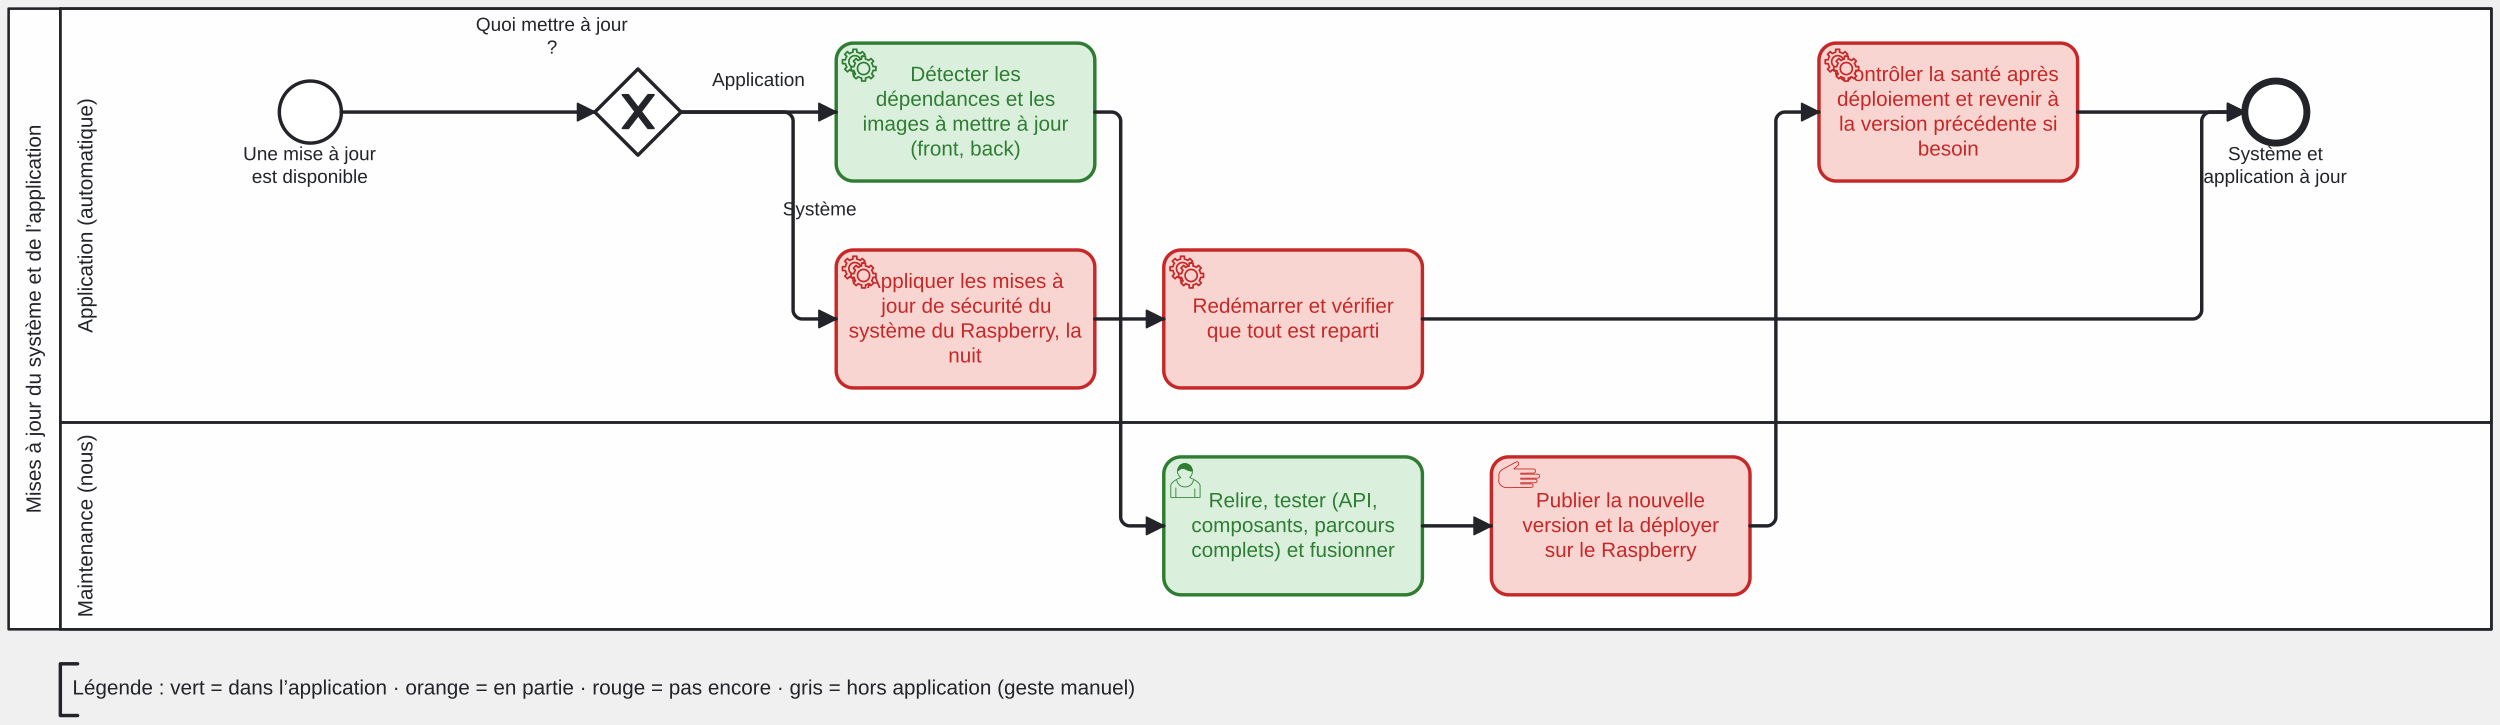
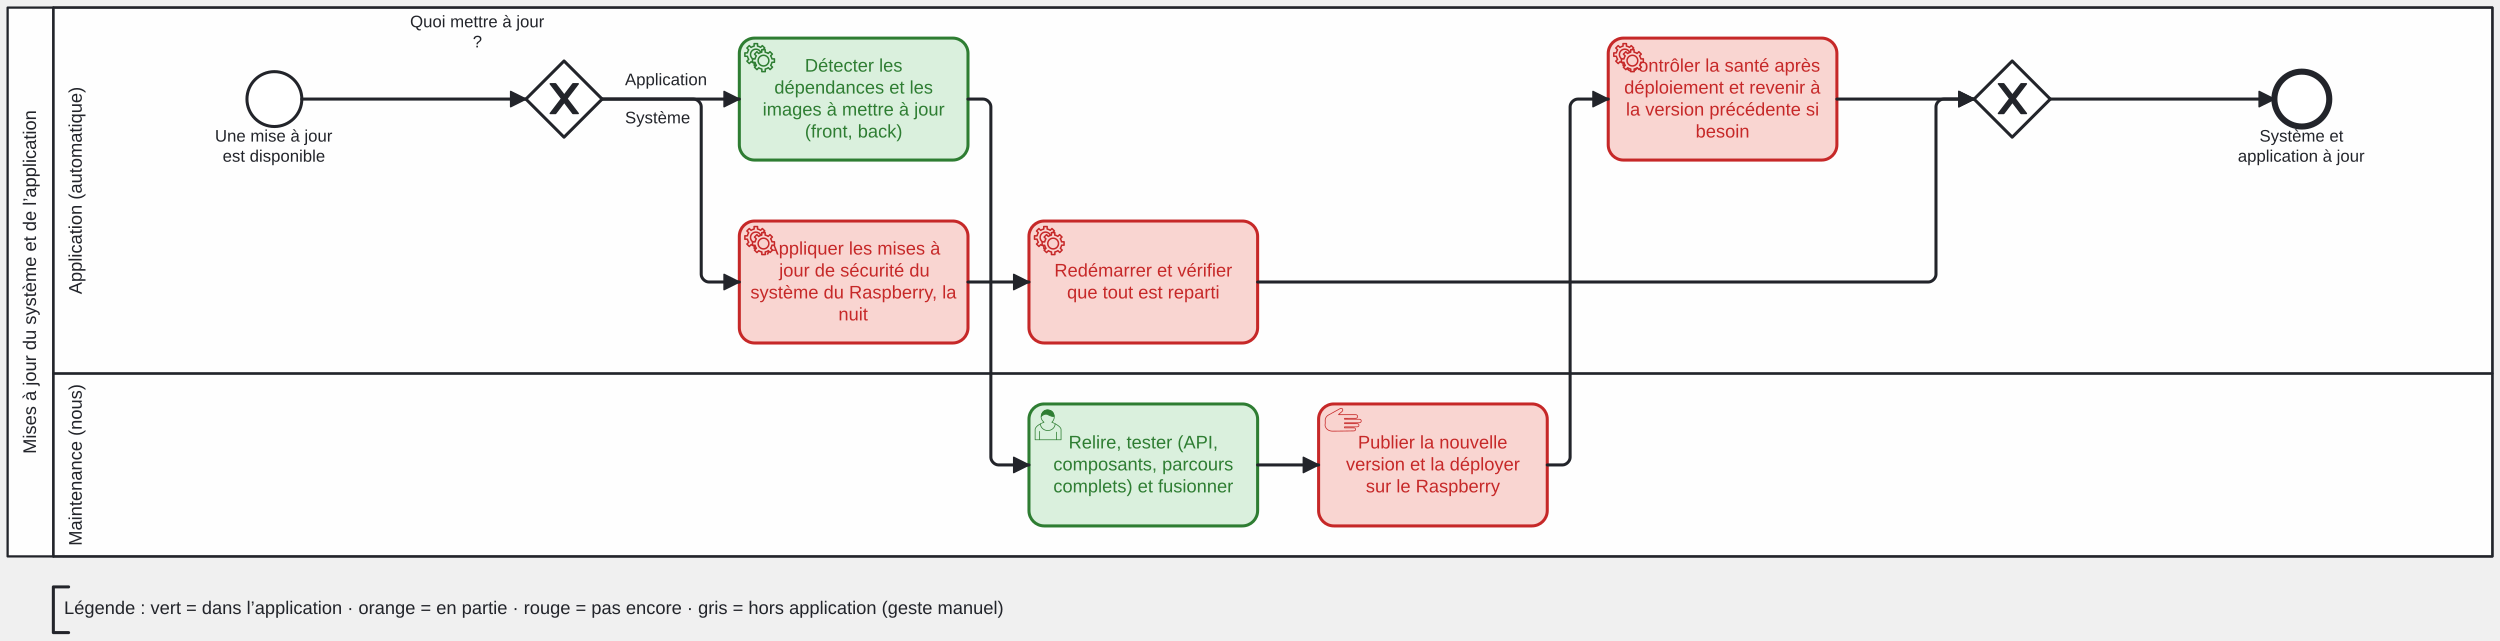
- <svg xmlns="http://www.w3.org/2000/svg" width="1450" height="420" viewBox="35 35 1450 420" version="1.1">
+ <svg xmlns="http://www.w3.org/2000/svg" width="1640" height="420" viewBox="35 35 1640 420" version="1.1">
  <g class="djs-group">
    <g class="djs-element djs-shape" data-element-id="P39_exploitation_mises_a_jour_pool" transform="matrix(1 0 0 1 40 40)" style="display: block;">
      <g class="djs-visual">
-         <rect x="0" y="0" width="1440" height="360" rx="0" ry="0" style="stroke-linecap: round; stroke-linejoin: round; stroke: rgb(34, 36, 42); stroke-width: 1.5px; fill: white; fill-opacity: 0.95;" />
+         <rect x="0" y="0" width="1630" height="360" rx="0" ry="0" style="stroke-linecap: round; stroke-linejoin: round; stroke: rgb(34, 36, 42); stroke-width: 1.5px; fill: white; fill-opacity: 0.95;" />
        <path style="fill: none; stroke-linecap: round; stroke-linejoin: round; stroke: rgb(34, 36, 42); stroke-width: 1.5px;" d="M30,0L30,360" />
        <text lineHeight="1.2" class="djs-label" transform="matrix(-1.83697e-16 -1 1 -1.83697e-16 0 360)" style="font-family: Arial, sans-serif; font-size: 12px; font-weight: normal; fill: rgb(34, 36, 42);">
          <tspan x="67.273" y="18.6">Mises à jour du système et de l’application</tspan>
        </text>
      </g>
-       <rect class="djs-hit djs-hit-all" x="0" y="0" width="1440" height="360" style="fill: none; stroke-opacity: 0; stroke: white; stroke-width: 15px;" />
-       <rect x="-5" y="-5" rx="4" width="1450" height="370" class="djs-outline" style="fill: none;" />
+       <rect class="djs-hit djs-hit-all" x="0" y="0" width="1630" height="360" style="fill: none; stroke-opacity: 0; stroke: white; stroke-width: 15px;" />
+       <rect x="-5" y="-5" rx="4" width="1640" height="370" class="djs-outline" style="fill: none;" />
    </g>
    <g class="djs-children">
      <g class="djs-group">
        <g class="djs-element djs-shape" data-element-id="P39_exploitation_mises_a_jour_voie_maintenance" transform="matrix(1 0 0 1 70 280)" style="display: block;">
          <g class="djs-visual">
-             <rect x="0" y="0" width="1410" height="120" rx="0" ry="0" style="stroke-linecap: round; stroke-linejoin: round; stroke: rgb(34, 36, 42); stroke-width: 1.5px; fill: white; fill-opacity: 0.25;" />
+             <rect x="0" y="0" width="1600" height="120" rx="0" ry="0" style="stroke-linecap: round; stroke-linejoin: round; stroke: rgb(34, 36, 42); stroke-width: 1.5px; fill: white; fill-opacity: 0.25;" />
            <text lineHeight="1.2" class="djs-label" transform="matrix(-1.83697e-16 -1 1 -1.83697e-16 0 120)" style="font-family: Arial, sans-serif; font-size: 12px; font-weight: normal; fill: rgb(34, 36, 42);">
              <tspan x="6.968" y="18.6">Maintenance (nous)</tspan>
            </text>
          </g>
-           <rect class="djs-hit djs-hit-all" x="0" y="0" width="1410" height="120" style="fill: none; stroke-opacity: 0; stroke: white; stroke-width: 15px;" />
-           <rect x="-5" y="-5" rx="4" width="1420" height="130" class="djs-outline" style="fill: none;" />
+           <rect class="djs-hit djs-hit-all" x="0" y="0" width="1600" height="120" style="fill: none; stroke-opacity: 0; stroke: white; stroke-width: 15px;" />
+           <rect x="-5" y="-5" rx="4" width="1610" height="130" class="djs-outline" style="fill: none;" />
        </g>
      </g>
      <g class="djs-group">
        <g class="djs-element djs-shape" data-element-id="P39_exploitation_mises_a_jour_voie_systeme" transform="matrix(1 0 0 1 70 40)" style="display: block;">
          <g class="djs-visual">
-             <rect x="0" y="0" width="1410" height="240" rx="0" ry="0" style="stroke-linecap: round; stroke-linejoin: round; stroke: rgb(34, 36, 42); stroke-width: 1.5px; fill: white; fill-opacity: 0.25;" />
+             <rect x="0" y="0" width="1600" height="240" rx="0" ry="0" style="stroke-linecap: round; stroke-linejoin: round; stroke: rgb(34, 36, 42); stroke-width: 1.5px; fill: white; fill-opacity: 0.25;" />
            <text lineHeight="1.2" class="djs-label" transform="matrix(-1.83697e-16 -1 1 -1.83697e-16 0 240)" style="font-family: Arial, sans-serif; font-size: 12px; font-weight: normal; fill: rgb(34, 36, 42);">
              <tspan x="51.959" y="18.6">Application (automatique)</tspan>
            </text>
          </g>
-           <rect class="djs-hit djs-hit-all" x="0" y="0" width="1410" height="240" style="fill: none; stroke-opacity: 0; stroke: white; stroke-width: 15px;" />
-           <rect x="-5" y="-5" rx="4" width="1420" height="250" class="djs-outline" style="fill: none;" />
+           <rect class="djs-hit djs-hit-all" x="0" y="0" width="1600" height="240" style="fill: none; stroke-opacity: 0; stroke: white; stroke-width: 15px;" />
+           <rect x="-5" y="-5" rx="4" width="1610" height="250" class="djs-outline" style="fill: none;" />
        </g>
      </g>
      <g class="djs-group">
        <g class="djs-element djs-shape" data-element-id="P39_exploitation_mises_a_jour_d" transform="matrix(1 0 0 1 197 82)" style="display: block;">
          <g class="djs-visual">
            <circle cx="18" cy="18" r="18" style="stroke-linecap: round; stroke-linejoin: round; stroke: rgb(34, 36, 42); stroke-width: 2px; fill: white; fill-opacity: 0.95;" />
          </g>
          <rect class="djs-hit djs-hit-all" x="0" y="0" width="36" height="36" style="fill: none; stroke-opacity: 0; stroke: white; stroke-width: 15px;" />
          <circle cx="18" cy="18" r="23" class="djs-outline" style="fill: none;" />
        </g>
      </g>
      <g class="djs-group">
        <g class="djs-element djs-shape" data-element-id="P39_exploitation_mises_a_jour_d_label" transform="matrix(1 0 0 1 176 118)" style="display: block;">
          <g class="djs-visual">
            <text lineHeight="1.2" class="djs-label" style="font-family: Arial, sans-serif; font-size: 11px; font-weight: normal; fill: rgb(34, 36, 42);">
              <tspan x="0" y="9.9">Une mise à jour </tspan>
              <tspan x="5.044" y="23.1">est disponible</tspan>
            </text>
          </g>
          <rect class="djs-hit djs-hit-all" x="0" y="0" width="78" height="27" style="fill: none; stroke-opacity: 0; stroke: white; stroke-width: 15px;" />
          <rect x="-5" y="-5" rx="4" width="88" height="37" class="djs-outline" style="fill: none;" />
        </g>
      </g>
      <g class="djs-group">
        <g class="djs-element djs-shape" data-element-id="P39_exploitation_mises_a_jour_g1" transform="matrix(1 0 0 1 380 75)" style="display: block;">
          <g class="djs-visual">
            <polygon points="25,0 50,25 25,50 0,25" style="stroke-linecap: round; stroke-linejoin: round; stroke: rgb(34, 36, 42); stroke-width: 2px; fill: white; fill-opacity: 0.95;" />
            <path d="m 16,15 7.429,9.714 -7.429,9.714 3.429,0 5.714,-7.464 5.714,7.464 3.429,0 -7.429,-9.714 7.429,-9.714 -3.429,0 -5.714,7.464 -5.714,-7.464 -3.429,0 z" style="fill: rgb(34, 36, 42); stroke-linecap: round; stroke-linejoin: round; stroke: rgb(34, 36, 42); stroke-width: 1px;" />
          </g>
          <rect class="djs-hit djs-hit-all" x="0" y="0" width="50" height="50" style="fill: none; stroke-opacity: 0; stroke: white; stroke-width: 15px;" />
          <rect x="2" y="2" rx="4" width="46" height="46" class="djs-outline" style="transform-box: fill-box; transform: rotate(45deg); transform-origin: center center; fill: none;" />
        </g>
      </g>
      <g class="djs-group">
-         <g class="djs-element djs-shape" data-element-id="P39_exploitation_mises_a_jour_g1_label" transform="matrix(1 0 0 1 311 43)" style="display: block;">
+         <g class="djs-element djs-shape" data-element-id="P39_exploitation_mises_a_jour_g1_label" transform="matrix(1 0 0 1 304 43)" style="display: block;">
          <g class="djs-visual">
            <text lineHeight="1.2" class="djs-label" style="font-family: Arial, sans-serif; font-size: 11px; font-weight: normal; fill: rgb(34, 36, 42);">
              <tspan x="0" y="9.9">Quoi mettre à jour</tspan>
              <tspan x="41.125" y="23.1">?</tspan>
            </text>
          </g>
          <rect class="djs-hit djs-hit-all" x="0" y="0" width="89" height="27" style="fill: none; stroke-opacity: 0; stroke: white; stroke-width: 15px;" />
          <rect x="-5" y="-5" rx="4" width="99" height="37" class="djs-outline" style="fill: none;" />
        </g>
      </g>
      <g class="djs-group">
        <g class="djs-element djs-shape" data-element-id="P39_exploitation_mises_a_jour_t1" transform="matrix(1 0 0 1 520 180)" style="display: block;">
          <g class="djs-visual">
            <rect x="0" y="0" width="150" height="80" rx="10" ry="10" style="stroke-linecap: round; stroke-linejoin: round; stroke: rgb(198, 40, 40); stroke-width: 2px; fill: rgb(249, 211, 207); fill-opacity: 0.95;" />
            <text lineHeight="1.2" class="djs-label" style="font-family: Arial, sans-serif; font-size: 12px; font-weight: normal; fill: rgb(198, 40, 40);">
              <tspan x="17.811" y="22">Appliquer les mises à </tspan>
              <tspan x="26.133" y="36.4">jour de sécurité du </tspan>
              <tspan x="7.255" y="50.8">système du Raspberry, la</tspan>
              <tspan x="64.993" y="65.2">nuit</tspan>
            </text>
            <circle cx="5" cy="5" r="5" transform="translate(6, 6)" style="stroke-linecap: round; stroke-linejoin: round; stroke: none; stroke-width: 2px; fill: rgb(249, 211, 207);" />
            <path d="m 12,18 v -1.713 c 0.352,-0.07 0.704,-0.178 1.048,-0.321 0.344,-0.145 0.666,-0.321 0.966,-0.521 l 1.194,1.18 1.567,-1.577 -1.195,-1.18 c 0.403,-0.614 0.683,-1.299 0.825,-2.018 l 1.622,-0.01 v -2.22 l -1.637,0.01 c -0.073,-0.352 -0.178,-0.7 -0.324,-1.044 -0.145,-0.344 -0.321,-0.664 -0.523,-0.962 l 1.131,-1.136 -1.583,-1.563 -1.13,1.136 c -0.614,-0.401 -1.303,-0.681 -2.023,-0.822 l 0.009,-1.619 h -2.241 l 0.004,1.631 c -0.354,0.074 -0.705,0.18 -1.05,0.324 -0.344,0.144 -0.665,0.321 -0.964,0.52 l -1.17,-1.158 -1.567,1.579 1.168,1.157 c -0.403,0.613 -0.683,1.298 -0.825,2.017 l -1.659,0.003 v 2.222 l 1.672,-0.006 c 0.073,0.351 0.18,0.702 0.324,1.045 0.145,0.344 0.321,0.664 0.523,0.961 l -1.199,1.197 1.584,1.56 1.196,-1.193 c 0.614,0.403 1.303,0.682 2.023,0.823 l 7.19e-4,1.699 h 2.227 z m 0.221,-3.996 c -1.789,0.75 -3.858,-0.093 -4.61,-1.874 -0.752,-1.783 0.091,-3.846 1.88,-4.596 1.788,-0.749 3.857,0.093 4.609,1.874 0.752,1.782 -0.091,3.846 -1.88,4.596 z" style="fill: rgb(249, 211, 207); stroke-linecap: round; stroke-linejoin: round; stroke: rgb(198, 40, 40); stroke-width: 1px;" />
            <circle cx="5" cy="5" r="5" transform="translate(11, 10)" style="stroke-linecap: round; stroke-linejoin: round; stroke: none; stroke-width: 2px; fill: rgb(249, 211, 207);" />
            <path d="m 17,22 v -1.713 c 0.352,-0.07 0.704,-0.178 1.048,-0.321 0.344,-0.145 0.666,-0.321 0.966,-0.521 l 1.194,1.18 1.567,-1.577 -1.195,-1.18 c 0.403,-0.614 0.683,-1.299 0.825,-2.018 l 1.622,-0.01 v -2.22 l -1.637,0.01 c -0.073,-0.352 -0.178,-0.7 -0.324,-1.044 -0.145,-0.344 -0.321,-0.664 -0.523,-0.962 l 1.131,-1.136 -1.583,-1.563 -1.13,1.136 c -0.614,-0.401 -1.303,-0.681 -2.023,-0.822 l 0.009,-1.619 h -2.241 l 0.004,1.631 c -0.354,0.074 -0.705,0.18 -1.05,0.324 -0.344,0.144 -0.665,0.321 -0.964,0.52 l -1.17,-1.158 -1.567,1.579 1.168,1.157 c -0.403,0.613 -0.683,1.298 -0.825,2.017 l -1.659,0.003 v 2.222 l 1.672,-0.006 c 0.073,0.351 0.18,0.702 0.324,1.045 0.145,0.344 0.321,0.664 0.523,0.961 l -1.199,1.197 1.584,1.56 1.196,-1.193 c 0.614,0.403 1.303,0.682 2.023,0.823 l 7.19e-4,1.699 h 2.227 z m 0.221,-3.996 c -1.789,0.75 -3.858,-0.093 -4.61,-1.874 -0.752,-1.783 0.091,-3.846 1.88,-4.596 1.788,-0.749 3.857,0.093 4.609,1.874 0.752,1.782 -0.091,3.846 -1.88,4.596 z" style="fill: rgb(249, 211, 207); stroke-linecap: round; stroke-linejoin: round; stroke: rgb(198, 40, 40); stroke-width: 1px;" />
          </g>
          <rect class="djs-hit djs-hit-all" x="0" y="0" width="150" height="80" style="fill: none; stroke-opacity: 0; stroke: white; stroke-width: 15px;" />
          <rect x="-5" y="-5" rx="14" width="160" height="90" class="djs-outline" style="fill: none;" />
        </g>
      </g>
      <g class="djs-group">
        <g class="djs-element djs-shape" data-element-id="P39_exploitation_mises_a_jour_t2" transform="matrix(1 0 0 1 710 180)" style="display: block;">
          <g class="djs-visual">
            <rect x="0" y="0" width="150" height="80" rx="10" ry="10" style="stroke-linecap: round; stroke-linejoin: round; stroke: rgb(198, 40, 40); stroke-width: 2px; fill: rgb(249, 211, 207); fill-opacity: 0.95;" />
            <text lineHeight="1.2" class="djs-label" style="font-family: Arial, sans-serif; font-size: 12px; font-weight: normal; fill: rgb(198, 40, 40);">
              <tspan x="16.647" y="36.4">Redémarrer et vérifier </tspan>
              <tspan x="24.969" y="50.8">que tout est reparti</tspan>
            </text>
            <circle cx="5" cy="5" r="5" transform="translate(6, 6)" style="stroke-linecap: round; stroke-linejoin: round; stroke: none; stroke-width: 2px; fill: rgb(249, 211, 207);" />
            <path d="m 12,18 v -1.713 c 0.352,-0.07 0.704,-0.178 1.048,-0.321 0.344,-0.145 0.666,-0.321 0.966,-0.521 l 1.194,1.18 1.567,-1.577 -1.195,-1.18 c 0.403,-0.614 0.683,-1.299 0.825,-2.018 l 1.622,-0.01 v -2.22 l -1.637,0.01 c -0.073,-0.352 -0.178,-0.7 -0.324,-1.044 -0.145,-0.344 -0.321,-0.664 -0.523,-0.962 l 1.131,-1.136 -1.583,-1.563 -1.13,1.136 c -0.614,-0.401 -1.303,-0.681 -2.023,-0.822 l 0.009,-1.619 h -2.241 l 0.004,1.631 c -0.354,0.074 -0.705,0.18 -1.05,0.324 -0.344,0.144 -0.665,0.321 -0.964,0.52 l -1.17,-1.158 -1.567,1.579 1.168,1.157 c -0.403,0.613 -0.683,1.298 -0.825,2.017 l -1.659,0.003 v 2.222 l 1.672,-0.006 c 0.073,0.351 0.18,0.702 0.324,1.045 0.145,0.344 0.321,0.664 0.523,0.961 l -1.199,1.197 1.584,1.56 1.196,-1.193 c 0.614,0.403 1.303,0.682 2.023,0.823 l 7.19e-4,1.699 h 2.227 z m 0.221,-3.996 c -1.789,0.75 -3.858,-0.093 -4.61,-1.874 -0.752,-1.783 0.091,-3.846 1.88,-4.596 1.788,-0.749 3.857,0.093 4.609,1.874 0.752,1.782 -0.091,3.846 -1.88,4.596 z" style="fill: rgb(249, 211, 207); stroke-linecap: round; stroke-linejoin: round; stroke: rgb(198, 40, 40); stroke-width: 1px;" />
            <circle cx="5" cy="5" r="5" transform="translate(11, 10)" style="stroke-linecap: round; stroke-linejoin: round; stroke: none; stroke-width: 2px; fill: rgb(249, 211, 207);" />
            <path d="m 17,22 v -1.713 c 0.352,-0.07 0.704,-0.178 1.048,-0.321 0.344,-0.145 0.666,-0.321 0.966,-0.521 l 1.194,1.18 1.567,-1.577 -1.195,-1.18 c 0.403,-0.614 0.683,-1.299 0.825,-2.018 l 1.622,-0.01 v -2.22 l -1.637,0.01 c -0.073,-0.352 -0.178,-0.7 -0.324,-1.044 -0.145,-0.344 -0.321,-0.664 -0.523,-0.962 l 1.131,-1.136 -1.583,-1.563 -1.13,1.136 c -0.614,-0.401 -1.303,-0.681 -2.023,-0.822 l 0.009,-1.619 h -2.241 l 0.004,1.631 c -0.354,0.074 -0.705,0.18 -1.05,0.324 -0.344,0.144 -0.665,0.321 -0.964,0.52 l -1.17,-1.158 -1.567,1.579 1.168,1.157 c -0.403,0.613 -0.683,1.298 -0.825,2.017 l -1.659,0.003 v 2.222 l 1.672,-0.006 c 0.073,0.351 0.18,0.702 0.324,1.045 0.145,0.344 0.321,0.664 0.523,0.961 l -1.199,1.197 1.584,1.56 1.196,-1.193 c 0.614,0.403 1.303,0.682 2.023,0.823 l 7.19e-4,1.699 h 2.227 z m 0.221,-3.996 c -1.789,0.75 -3.858,-0.093 -4.61,-1.874 -0.752,-1.783 0.091,-3.846 1.88,-4.596 1.788,-0.749 3.857,0.093 4.609,1.874 0.752,1.782 -0.091,3.846 -1.88,4.596 z" style="fill: rgb(249, 211, 207); stroke-linecap: round; stroke-linejoin: round; stroke: rgb(198, 40, 40); stroke-width: 1px;" />
          </g>
          <rect class="djs-hit djs-hit-all" x="0" y="0" width="150" height="80" style="fill: none; stroke-opacity: 0; stroke: white; stroke-width: 15px;" />
          <rect x="-5" y="-5" rx="14" width="160" height="90" class="djs-outline" style="fill: none;" />
        </g>
      </g>
      <g class="djs-group">
        <g class="djs-element djs-shape" data-element-id="P39_exploitation_mises_a_jour_t3" transform="matrix(1 0 0 1 520 60)" style="display: block;">
          <g class="djs-visual">
            <rect x="0" y="0" width="150" height="80" rx="10" ry="10" style="stroke-linecap: round; stroke-linejoin: round; stroke: rgb(46, 125, 50); stroke-width: 2px; fill: rgb(216, 240, 220); fill-opacity: 0.95;" />
            <text lineHeight="1.2" class="djs-label" style="font-family: Arial, sans-serif; font-size: 12px; font-weight: normal; fill: rgb(46, 125, 50);">
              <tspan x="42.984" y="22">Détecter les </tspan>
              <tspan x="22.953" y="36.4">dépendances et les </tspan>
              <tspan x="15.305" y="50.8">images à mettre à jour </tspan>
              <tspan x="42.984" y="65.2">(front, back)</tspan>
            </text>
            <circle cx="5" cy="5" r="5" transform="translate(6, 6)" style="stroke-linecap: round; stroke-linejoin: round; stroke: none; stroke-width: 2px; fill: rgb(216, 240, 220);" />
            <path d="m 12,18 v -1.713 c 0.352,-0.07 0.704,-0.178 1.048,-0.321 0.344,-0.145 0.666,-0.321 0.966,-0.521 l 1.194,1.18 1.567,-1.577 -1.195,-1.18 c 0.403,-0.614 0.683,-1.299 0.825,-2.018 l 1.622,-0.01 v -2.22 l -1.637,0.01 c -0.073,-0.352 -0.178,-0.7 -0.324,-1.044 -0.145,-0.344 -0.321,-0.664 -0.523,-0.962 l 1.131,-1.136 -1.583,-1.563 -1.13,1.136 c -0.614,-0.401 -1.303,-0.681 -2.023,-0.822 l 0.009,-1.619 h -2.241 l 0.004,1.631 c -0.354,0.074 -0.705,0.18 -1.05,0.324 -0.344,0.144 -0.665,0.321 -0.964,0.52 l -1.17,-1.158 -1.567,1.579 1.168,1.157 c -0.403,0.613 -0.683,1.298 -0.825,2.017 l -1.659,0.003 v 2.222 l 1.672,-0.006 c 0.073,0.351 0.18,0.702 0.324,1.045 0.145,0.344 0.321,0.664 0.523,0.961 l -1.199,1.197 1.584,1.56 1.196,-1.193 c 0.614,0.403 1.303,0.682 2.023,0.823 l 7.19e-4,1.699 h 2.227 z m 0.221,-3.996 c -1.789,0.75 -3.858,-0.093 -4.61,-1.874 -0.752,-1.783 0.091,-3.846 1.88,-4.596 1.788,-0.749 3.857,0.093 4.609,1.874 0.752,1.782 -0.091,3.846 -1.88,4.596 z" style="fill: rgb(216, 240, 220); stroke-linecap: round; stroke-linejoin: round; stroke: rgb(46, 125, 50); stroke-width: 1px;" />
            <circle cx="5" cy="5" r="5" transform="translate(11, 10)" style="stroke-linecap: round; stroke-linejoin: round; stroke: none; stroke-width: 2px; fill: rgb(216, 240, 220);" />
            <path d="m 17,22 v -1.713 c 0.352,-0.07 0.704,-0.178 1.048,-0.321 0.344,-0.145 0.666,-0.321 0.966,-0.521 l 1.194,1.18 1.567,-1.577 -1.195,-1.18 c 0.403,-0.614 0.683,-1.299 0.825,-2.018 l 1.622,-0.01 v -2.22 l -1.637,0.01 c -0.073,-0.352 -0.178,-0.7 -0.324,-1.044 -0.145,-0.344 -0.321,-0.664 -0.523,-0.962 l 1.131,-1.136 -1.583,-1.563 -1.13,1.136 c -0.614,-0.401 -1.303,-0.681 -2.023,-0.822 l 0.009,-1.619 h -2.241 l 0.004,1.631 c -0.354,0.074 -0.705,0.18 -1.05,0.324 -0.344,0.144 -0.665,0.321 -0.964,0.52 l -1.17,-1.158 -1.567,1.579 1.168,1.157 c -0.403,0.613 -0.683,1.298 -0.825,2.017 l -1.659,0.003 v 2.222 l 1.672,-0.006 c 0.073,0.351 0.18,0.702 0.324,1.045 0.145,0.344 0.321,0.664 0.523,0.961 l -1.199,1.197 1.584,1.56 1.196,-1.193 c 0.614,0.403 1.303,0.682 2.023,0.823 l 7.19e-4,1.699 h 2.227 z m 0.221,-3.996 c -1.789,0.75 -3.858,-0.093 -4.61,-1.874 -0.752,-1.783 0.091,-3.846 1.88,-4.596 1.788,-0.749 3.857,0.093 4.609,1.874 0.752,1.782 -0.091,3.846 -1.88,4.596 z" style="fill: rgb(216, 240, 220); stroke-linecap: round; stroke-linejoin: round; stroke: rgb(46, 125, 50); stroke-width: 1px;" />
          </g>
          <rect class="djs-hit djs-hit-all" x="0" y="0" width="150" height="80" style="fill: none; stroke-opacity: 0; stroke: white; stroke-width: 15px;" />
          <rect x="-5" y="-5" rx="14" width="160" height="90" class="djs-outline" style="fill: none;" />
        </g>
      </g>
      <g class="djs-group">
        <g class="djs-element djs-shape" data-element-id="P39_exploitation_mises_a_jour_t4" transform="matrix(1 0 0 1 710 300)" style="display: block;">
          <g class="djs-visual">
            <rect x="0" y="0" width="150" height="80" rx="10" ry="10" style="stroke-linecap: round; stroke-linejoin: round; stroke: rgb(46, 125, 50); stroke-width: 2px; fill: rgb(216, 240, 220); fill-opacity: 0.95;" />
            <text lineHeight="1.2" class="djs-label" style="font-family: Arial, sans-serif; font-size: 12px; font-weight: normal; fill: rgb(46, 125, 50);">
              <tspan x="25.984" y="29.2">Relire, tester (API, </tspan>
              <tspan x="15.969" y="43.6">composants, parcours </tspan>
              <tspan x="15.969" y="58">complets) et fusionner</tspan>
            </text>
            <path d="m 15,12 c 0.909,-0.845 1.594,-2.049 1.594,-3.385 0,-2.554 -1.805,-4.622 -4.357,-4.622 -2.552,0 -4.288,2.068 -4.288,4.622 0,1.348 0.974,2.562 1.896,3.405 -0.529,0.187 -5.669,2.097 -5.794,4.756 v 6.718 h 17 v -6.718 c 0,-2.298 -5.528,-4.595 -6.051,-4.776 zm -8,6 l 0,5.5 m 11,0 l 0,-5" style="fill: rgb(216, 240, 220); stroke-linecap: round; stroke-linejoin: round; stroke: rgb(46, 125, 50); stroke-width: 0.5px;" />
            <path d="m 15,12 m 2.162,1.009 c 0,2.447 -2.158,4.431 -4.821,4.431 -2.665,0 -4.822,-1.981 -4.822,-4.431 " style="fill: rgb(216, 240, 220); stroke-linecap: round; stroke-linejoin: round; stroke: rgb(46, 125, 50); stroke-width: 0.5px;" />
            <path d="m 15,12 m -6.9,-3.80 c 0,0 2.251,-2.358 4.274,-1.177 2.024,1.181 4.221,1.537 4.124,0.965 -0.098,-0.57 -0.117,-3.791 -4.191,-4.136 -3.575,0.001 -4.208,3.367 -4.207,4.348 z" style="fill: rgb(46, 125, 50); stroke-linecap: round; stroke-linejoin: round; stroke: rgb(46, 125, 50); stroke-width: 0.5px;" />
          </g>
          <rect class="djs-hit djs-hit-all" x="0" y="0" width="150" height="80" style="fill: none; stroke-opacity: 0; stroke: white; stroke-width: 15px;" />
          <rect x="-5" y="-5" rx="14" width="160" height="90" class="djs-outline" style="fill: none;" />
        </g>
      </g>
      <g class="djs-group">
        <g class="djs-element djs-shape" data-element-id="P39_exploitation_mises_a_jour_t5" transform="matrix(1 0 0 1 900 300)" style="display: block;">
          <g class="djs-visual">
            <rect x="0" y="0" width="150" height="80" rx="10" ry="10" style="stroke-linecap: round; stroke-linejoin: round; stroke: rgb(198, 40, 40); stroke-width: 2px; fill: rgb(249, 211, 207); fill-opacity: 0.95;" />
            <text lineHeight="1.2" class="djs-label" style="font-family: Arial, sans-serif; font-size: 12px; font-weight: normal; fill: rgb(198, 40, 40);">
              <tspan x="25.806" y="29.2">Publier la nouvelle </tspan>
              <tspan x="17.961" y="43.6">version et la déployer </tspan>
              <tspan x="30.984" y="58">sur le Raspberry</tspan>
            </text>
            <path d="m 17,15 c 0.234,-0.01 5.604,0.008 8.029,0.004 0.808,0 1.271,-0.172 1.417,-0.752 0.227,-0.898 -0.334,-1.314 -1.338,-1.316 -2.467,-0.01 -7.886,-0.004 -8.108,-0.004 -0.014,-0.079 0.016,-0.533 0,-0.61 0.195,-0.042 8.507,0.006 9.616,0.002 0.877,-0.007 1.35,-0.438 1.353,-1.208 0.003,-0.768 -0.479,-1.09 -1.35,-1.091 -2.968,-0.002 -9.619,-0.013 -9.619,-0.013 v -0.591 c 0,0 5.052,-0.016 7.225,-0.016 0.888,-0.002 1.354,-0.416 1.351,-1.193 -0.006,-0.761 -0.492,-1.196 -1.361,-1.196 -3.473,-0.005 -10.86,-0.003 -11.083,-0.003 -0.022,-0.047 -0.045,-0.094 -0.069,-0.139 0.394,-0.319 2.041,-1.626 2.415,-2.017 0.469,-0.487 0.519,-1.165 0.162,-1.604 -0.414,-0.511 -0.973,-0.5 -1.48,-0.236 -1.461,0.764 -6.6,3.643 -7.733,4.271 -0.9,0.499 -1.516,1.253 -1.882,2.19 -0.37,0.95 -0.17,2.01 -0.166,2.979 0.004,0.718 -0.273,1.345 -0.055,2.063 0.629,2.087 2.425,3.312 4.859,3.318 4.618,0.014 9.238,-0.139 13.857,-0.158 0.755,-0.004 1.171,-0.301 1.182,-1.033 0.012,-0.754 -0.423,-0.969 -1.183,-0.973 -1.778,-0.01 -5.824,-0.004 -6.04,-0.004 10e-4,-0.084 0.003,-0.586 10e-4,-0.67 z" style="fill: rgb(249, 211, 207); stroke-linecap: round; stroke-linejoin: round; stroke: rgb(198, 40, 40); stroke-width: 0.5px;" />
          </g>
          <rect class="djs-hit djs-hit-all" x="0" y="0" width="150" height="80" style="fill: none; stroke-opacity: 0; stroke: white; stroke-width: 15px;" />
          <rect x="-5" y="-5" rx="14" width="160" height="90" class="djs-outline" style="fill: none;" />
        </g>
      </g>
      <g class="djs-group">
        <g class="djs-element djs-shape" data-element-id="P39_exploitation_mises_a_jour_t6" transform="matrix(1 0 0 1 1090 60)" style="display: block;">
          <g class="djs-visual">
            <rect x="0" y="0" width="150" height="80" rx="10" ry="10" style="stroke-linecap: round; stroke-linejoin: round; stroke: rgb(198, 40, 40); stroke-width: 2px; fill: rgb(249, 211, 207); fill-opacity: 0.95;" />
            <text lineHeight="1.2" class="djs-label" style="font-family: Arial, sans-serif; font-size: 12px; font-weight: normal; fill: rgb(198, 40, 40);">
              <tspan x="10.961" y="22">Contrôler la santé après </tspan>
              <tspan x="10.466" y="36.4">déploiement et revenir à </tspan>
              <tspan x="11.625" y="50.8">la version précédente si </tspan>
              <tspan x="57.312" y="65.2">besoin</tspan>
            </text>
            <circle cx="5" cy="5" r="5" transform="translate(6, 6)" style="stroke-linecap: round; stroke-linejoin: round; stroke: none; stroke-width: 2px; fill: rgb(249, 211, 207);" />
            <path d="m 12,18 v -1.713 c 0.352,-0.07 0.704,-0.178 1.048,-0.321 0.344,-0.145 0.666,-0.321 0.966,-0.521 l 1.194,1.18 1.567,-1.577 -1.195,-1.18 c 0.403,-0.614 0.683,-1.299 0.825,-2.018 l 1.622,-0.01 v -2.22 l -1.637,0.01 c -0.073,-0.352 -0.178,-0.7 -0.324,-1.044 -0.145,-0.344 -0.321,-0.664 -0.523,-0.962 l 1.131,-1.136 -1.583,-1.563 -1.13,1.136 c -0.614,-0.401 -1.303,-0.681 -2.023,-0.822 l 0.009,-1.619 h -2.241 l 0.004,1.631 c -0.354,0.074 -0.705,0.18 -1.05,0.324 -0.344,0.144 -0.665,0.321 -0.964,0.52 l -1.17,-1.158 -1.567,1.579 1.168,1.157 c -0.403,0.613 -0.683,1.298 -0.825,2.017 l -1.659,0.003 v 2.222 l 1.672,-0.006 c 0.073,0.351 0.18,0.702 0.324,1.045 0.145,0.344 0.321,0.664 0.523,0.961 l -1.199,1.197 1.584,1.56 1.196,-1.193 c 0.614,0.403 1.303,0.682 2.023,0.823 l 7.19e-4,1.699 h 2.227 z m 0.221,-3.996 c -1.789,0.75 -3.858,-0.093 -4.61,-1.874 -0.752,-1.783 0.091,-3.846 1.88,-4.596 1.788,-0.749 3.857,0.093 4.609,1.874 0.752,1.782 -0.091,3.846 -1.88,4.596 z" style="fill: rgb(249, 211, 207); stroke-linecap: round; stroke-linejoin: round; stroke: rgb(198, 40, 40); stroke-width: 1px;" />
            <circle cx="5" cy="5" r="5" transform="translate(11, 10)" style="stroke-linecap: round; stroke-linejoin: round; stroke: none; stroke-width: 2px; fill: rgb(249, 211, 207);" />
            <path d="m 17,22 v -1.713 c 0.352,-0.07 0.704,-0.178 1.048,-0.321 0.344,-0.145 0.666,-0.321 0.966,-0.521 l 1.194,1.18 1.567,-1.577 -1.195,-1.18 c 0.403,-0.614 0.683,-1.299 0.825,-2.018 l 1.622,-0.01 v -2.22 l -1.637,0.01 c -0.073,-0.352 -0.178,-0.7 -0.324,-1.044 -0.145,-0.344 -0.321,-0.664 -0.523,-0.962 l 1.131,-1.136 -1.583,-1.563 -1.13,1.136 c -0.614,-0.401 -1.303,-0.681 -2.023,-0.822 l 0.009,-1.619 h -2.241 l 0.004,1.631 c -0.354,0.074 -0.705,0.18 -1.05,0.324 -0.344,0.144 -0.665,0.321 -0.964,0.52 l -1.17,-1.158 -1.567,1.579 1.168,1.157 c -0.403,0.613 -0.683,1.298 -0.825,2.017 l -1.659,0.003 v 2.222 l 1.672,-0.006 c 0.073,0.351 0.18,0.702 0.324,1.045 0.145,0.344 0.321,0.664 0.523,0.961 l -1.199,1.197 1.584,1.56 1.196,-1.193 c 0.614,0.403 1.303,0.682 2.023,0.823 l 7.19e-4,1.699 h 2.227 z m 0.221,-3.996 c -1.789,0.75 -3.858,-0.093 -4.61,-1.874 -0.752,-1.783 0.091,-3.846 1.88,-4.596 1.788,-0.749 3.857,0.093 4.609,1.874 0.752,1.782 -0.091,3.846 -1.88,4.596 z" style="fill: rgb(249, 211, 207); stroke-linecap: round; stroke-linejoin: round; stroke: rgb(198, 40, 40); stroke-width: 1px;" />
          </g>
          <rect class="djs-hit djs-hit-all" x="0" y="0" width="150" height="80" style="fill: none; stroke-opacity: 0; stroke: white; stroke-width: 15px;" />
          <rect x="-5" y="-5" rx="14" width="160" height="90" class="djs-outline" style="fill: none;" />
        </g>
      </g>
      <g class="djs-group">
-         <g class="djs-element djs-shape" data-element-id="P39_exploitation_mises_a_jour_f" transform="matrix(1 0 0 1 1337 82)" style="display: block;">
+         <g class="djs-element djs-shape" data-element-id="P39_exploitation_mises_a_jour_f" transform="matrix(1 0 0 1 1527 82)" style="display: block;">
          <g class="djs-visual">
            <circle cx="18" cy="18" r="18" style="stroke-linecap: round; stroke-linejoin: round; stroke: rgb(34, 36, 42); stroke-width: 4px; fill: white; fill-opacity: 0.95;" />
          </g>
          <rect class="djs-hit djs-hit-all" x="0" y="0" width="36" height="36" style="fill: none; stroke-opacity: 0; stroke: white; stroke-width: 15px;" />
          <circle cx="18" cy="18" r="24" class="djs-outline" style="fill: none;" />
        </g>
      </g>
      <g class="djs-group">
-         <g class="djs-element djs-shape" data-element-id="P39_exploitation_mises_a_jour_f_label" transform="matrix(1 0 0 1 1313 118)" style="display: block;">
+         <g class="djs-element djs-shape" data-element-id="P39_exploitation_mises_a_jour_f_label" transform="matrix(1 0 0 1 1503 118)" style="display: block;">
          <g class="djs-visual">
            <text lineHeight="1.2" class="djs-label" style="font-family: Arial, sans-serif; font-size: 11px; font-weight: normal; fill: rgb(34, 36, 42);">
              <tspan x="14.236" y="9.9">Système et </tspan>
              <tspan x="0" y="23.1">application à jour</tspan>
            </text>
          </g>
          <rect class="djs-hit djs-hit-all" x="0" y="0" width="84" height="27" style="fill: none; stroke-opacity: 0; stroke: white; stroke-width: 15px;" />
          <rect x="-5" y="-5" rx="4" width="94" height="37" class="djs-outline" style="fill: none;" />
+         </g>
+       </g>
+       <g class="djs-group">
+         <g class="djs-element djs-shape" data-element-id="P39_exploitation_mises_a_jour_gj1" transform="matrix(1 0 0 1 1330 75)" style="display: block;">
+           <g class="djs-visual">
+             <polygon points="25,0 50,25 25,50 0,25" style="stroke-linecap: round; stroke-linejoin: round; stroke: rgb(34, 36, 42); stroke-width: 2px; fill: white; fill-opacity: 0.95;" />
+             <path d="m 16,15 7.429,9.714 -7.429,9.714 3.429,0 5.714,-7.464 5.714,7.464 3.429,0 -7.429,-9.714 7.429,-9.714 -3.429,0 -5.714,7.464 -5.714,-7.464 -3.429,0 z" style="fill: rgb(34, 36, 42); stroke-linecap: round; stroke-linejoin: round; stroke: rgb(34, 36, 42); stroke-width: 1px;" />
+           </g>
+           <rect class="djs-hit djs-hit-all" x="0" y="0" width="50" height="50" style="fill: none; stroke-opacity: 0; stroke: white; stroke-width: 15px;" />
+           <rect x="2" y="2" rx="4" width="46" height="46" class="djs-outline" style="transform-box: fill-box; transform: rotate(45deg); transform-origin: center center; fill: none;" />
        </g>
      </g>
      <g class="djs-group">
        <g class="djs-element djs-shape" data-element-id="P39_exploitation_mises_a_jour_legende" transform="matrix(1 0 0 1 70 420)" style="display: block;">
          <g class="djs-visual">
            <rect x="0" y="0" width="760" height="30" rx="0" ry="0" style="stroke-linecap: round; stroke-linejoin: round; stroke: none; stroke-width: 2px; fill: none;" />
            <path d="m 0, 0 m 10,0 l -10,0 l 0,30 l 10,0" style="fill: none; stroke-linecap: round; stroke-linejoin: round; stroke: rgb(34, 36, 42); stroke-width: 2px;" />
            <text lineHeight="1.2" class="djs-label" style="font-family: Arial, sans-serif; font-size: 12px; font-weight: normal; fill: rgb(34, 36, 42);">
              <tspan x="7" y="17.8">Légende : vert = dans l’application · orange = en partie · rouge = pas encore · gris = hors application (geste manuel)</tspan>
            </text>
          </g>
          <rect class="djs-hit djs-hit-all" x="0" y="0" width="760" height="30" style="fill: none; stroke-opacity: 0; stroke: white; stroke-width: 15px;" />
          <rect x="-5" y="-5" rx="4" width="770" height="40" class="djs-outline" style="fill: none;" />
        </g>
      </g>
      <g class="djs-group">
        <g class="djs-element djs-connection" data-element-id="P39_exploitation_mises_a_jour_flux1" style="display: block;">
          <g class="djs-visual">
            <defs>
-               <marker id="marker-65k6ba6m1x60s5qukbfp3hdiz" viewBox="0 0 20 20" refX="11" refY="10" markerWidth="10" markerHeight="10" orient="auto">
-                 <path d="M 1 5 L 11 10 L 1 15 Z" style="stroke-linecap: round; stroke-linejoin: round; stroke: rgb(34, 36, 42); stroke-width: 1px; fill: rgb(34, 36, 42);" />
-               </marker>
-             </defs>
-             <path data-corner-radius="5" style="fill: none; stroke-linecap: round; stroke-linejoin: round; stroke: rgb(34, 36, 42); stroke-width: 2px; marker-end: url('#marker-65k6ba6m1x60s5qukbfp3hdiz');" d="M233,100L380,100" />
+               <marker id="marker-144mj97qcn0h1cioz709pqdf9" viewBox="0 0 20 20" refX="11" refY="10" markerWidth="10" markerHeight="10" orient="auto">
+                 <path d="M 1 5 L 11 10 L 1 15 Z" style="stroke-linecap: round; stroke-linejoin: round; stroke: rgb(34, 36, 42); stroke-width: 1px; fill: rgb(34, 36, 42);" />
+               </marker>
+             </defs>
+             <path data-corner-radius="5" style="fill: none; stroke-linecap: round; stroke-linejoin: round; stroke: rgb(34, 36, 42); stroke-width: 2px; marker-end: url('#marker-144mj97qcn0h1cioz709pqdf9');" d="M233,100L380,100" />
          </g>
          <rect x="228" y="95" rx="4" width="157" height="10" class="djs-outline" style="fill: none;" />
          <path d="M233,100L380,100" class="djs-hit djs-hit-stroke" style="fill: none; stroke-opacity: 0; stroke: white; stroke-width: 15px;" />
        </g>
      </g>
      <g class="djs-group">
        <g class="djs-element djs-connection" data-element-id="P39_exploitation_mises_a_jour_flux2" style="display: block;">
          <g class="djs-visual">
            <defs>
-               <marker id="marker-e4tipc6lecivq0cgjcyrn2rvq" viewBox="0 0 20 20" refX="11" refY="10" markerWidth="10" markerHeight="10" orient="auto">
-                 <path d="M 1 5 L 11 10 L 1 15 Z" style="stroke-linecap: round; stroke-linejoin: round; stroke: rgb(34, 36, 42); stroke-width: 1px; fill: rgb(34, 36, 42);" />
-               </marker>
-             </defs>
-             <path data-corner-radius="5" style="fill: none; stroke-linecap: round; stroke-linejoin: round; stroke: rgb(34, 36, 42); stroke-width: 2px; marker-end: url('#marker-e4tipc6lecivq0cgjcyrn2rvq');" d="M430,100L490,100C492.5,100,495,102.5,495,105L495,215C495,217.5,497.5,220,500,220L520,220" />
+               <marker id="marker-cchn859vkcds6tqre46e8hh5n" viewBox="0 0 20 20" refX="11" refY="10" markerWidth="10" markerHeight="10" orient="auto">
+                 <path d="M 1 5 L 11 10 L 1 15 Z" style="stroke-linecap: round; stroke-linejoin: round; stroke: rgb(34, 36, 42); stroke-width: 1px; fill: rgb(34, 36, 42);" />
+               </marker>
+             </defs>
+             <path data-corner-radius="5" style="fill: none; stroke-linecap: round; stroke-linejoin: round; stroke: rgb(34, 36, 42); stroke-width: 2px; marker-end: url('#marker-cchn859vkcds6tqre46e8hh5n');" d="M430,100L490,100C492.5,100,495,102.5,495,105L495,215C495,217.5,497.5,220,500,220L520,220" />
          </g>
          <rect x="425" y="95" rx="4" width="100" height="130" class="djs-outline" style="fill: none;" />
          <path d="M430,100L495,100L495,220L520,220" class="djs-hit djs-hit-stroke" style="fill: none; stroke-opacity: 0; stroke: white; stroke-width: 15px;" />
        </g>
      </g>
      <g class="djs-group">
-         <g class="djs-element djs-shape" data-element-id="P39_exploitation_mises_a_jour_flux2_label" transform="matrix(1 0 0 1 489 150)" style="display: block;">
+         <g class="djs-element djs-shape" data-element-id="P39_exploitation_mises_a_jour_flux2_label" transform="matrix(1 0 0 1 445 106)" style="display: block;">
          <g class="djs-visual">
            <text lineHeight="1.2" class="djs-label" style="font-family: Arial, sans-serif; font-size: 11px; font-weight: normal; fill: rgb(34, 36, 42);">
              <tspan x="0" y="9.9">Système</tspan>
            </text>
          </g>
          <rect class="djs-hit djs-hit-all" x="0" y="0" width="43" height="14" style="fill: none; stroke-opacity: 0; stroke: white; stroke-width: 15px;" />
          <rect x="-5" y="-5" rx="4" width="53" height="24" class="djs-outline" style="fill: none;" />
        </g>
      </g>
      <g class="djs-group">
        <g class="djs-element djs-connection" data-element-id="P39_exploitation_mises_a_jour_flux3" style="display: block;">
          <g class="djs-visual">
            <defs>
-               <marker id="marker-83ylbp4t3lful2ozlx7clkptn" viewBox="0 0 20 20" refX="11" refY="10" markerWidth="10" markerHeight="10" orient="auto">
-                 <path d="M 1 5 L 11 10 L 1 15 Z" style="stroke-linecap: round; stroke-linejoin: round; stroke: rgb(34, 36, 42); stroke-width: 1px; fill: rgb(34, 36, 42);" />
-               </marker>
-             </defs>
-             <path data-corner-radius="5" style="fill: none; stroke-linecap: round; stroke-linejoin: round; stroke: rgb(34, 36, 42); stroke-width: 2px; marker-end: url('#marker-83ylbp4t3lful2ozlx7clkptn');" d="M430,100L520,100" />
+               <marker id="marker-8f4fh15m2muj7c2r8ft3l4jap" viewBox="0 0 20 20" refX="11" refY="10" markerWidth="10" markerHeight="10" orient="auto">
+                 <path d="M 1 5 L 11 10 L 1 15 Z" style="stroke-linecap: round; stroke-linejoin: round; stroke: rgb(34, 36, 42); stroke-width: 1px; fill: rgb(34, 36, 42);" />
+               </marker>
+             </defs>
+             <path data-corner-radius="5" style="fill: none; stroke-linecap: round; stroke-linejoin: round; stroke: rgb(34, 36, 42); stroke-width: 2px; marker-end: url('#marker-8f4fh15m2muj7c2r8ft3l4jap');" d="M430,100L520,100" />
          </g>
          <rect x="425" y="95" rx="4" width="100" height="10" class="djs-outline" style="fill: none;" />
          <path d="M430,100L520,100" class="djs-hit djs-hit-stroke" style="fill: none; stroke-opacity: 0; stroke: white; stroke-width: 15px;" />
        </g>
      </g>
      <g class="djs-group">
-         <g class="djs-element djs-shape" data-element-id="P39_exploitation_mises_a_jour_flux3_label" transform="matrix(1 0 0 1 448 75)" style="display: block;">
+         <g class="djs-element djs-shape" data-element-id="P39_exploitation_mises_a_jour_flux3_label" transform="matrix(1 0 0 1 445 81)" style="display: block;">
          <g class="djs-visual">
            <text lineHeight="1.2" class="djs-label" style="font-family: Arial, sans-serif; font-size: 11px; font-weight: normal; fill: rgb(34, 36, 42);">
              <tspan x="0" y="9.9">Application</tspan>
            </text>
          </g>
          <rect class="djs-hit djs-hit-all" x="0" y="0" width="54" height="14" style="fill: none; stroke-opacity: 0; stroke: white; stroke-width: 15px;" />
          <rect x="-5" y="-5" rx="4" width="64" height="24" class="djs-outline" style="fill: none;" />
        </g>
      </g>
      <g class="djs-group">
        <g class="djs-element djs-connection" data-element-id="P39_exploitation_mises_a_jour_flux4" style="display: block;">
          <g class="djs-visual">
            <defs>
-               <marker id="marker-eemz1kx6e636ryp1sm4ns7td1" viewBox="0 0 20 20" refX="11" refY="10" markerWidth="10" markerHeight="10" orient="auto">
-                 <path d="M 1 5 L 11 10 L 1 15 Z" style="stroke-linecap: round; stroke-linejoin: round; stroke: rgb(34, 36, 42); stroke-width: 1px; fill: rgb(34, 36, 42);" />
-               </marker>
-             </defs>
-             <path data-corner-radius="5" style="fill: none; stroke-linecap: round; stroke-linejoin: round; stroke: rgb(34, 36, 42); stroke-width: 2px; marker-end: url('#marker-eemz1kx6e636ryp1sm4ns7td1');" d="M670,220L710,220" />
+               <marker id="marker-bklpwycyltxpobotzomnrbaw7" viewBox="0 0 20 20" refX="11" refY="10" markerWidth="10" markerHeight="10" orient="auto">
+                 <path d="M 1 5 L 11 10 L 1 15 Z" style="stroke-linecap: round; stroke-linejoin: round; stroke: rgb(34, 36, 42); stroke-width: 1px; fill: rgb(34, 36, 42);" />
+               </marker>
+             </defs>
+             <path data-corner-radius="5" style="fill: none; stroke-linecap: round; stroke-linejoin: round; stroke: rgb(34, 36, 42); stroke-width: 2px; marker-end: url('#marker-bklpwycyltxpobotzomnrbaw7');" d="M670,220L710,220" />
          </g>
          <rect x="665" y="215" rx="4" width="50" height="10" class="djs-outline" style="fill: none;" />
          <path d="M670,220L710,220" class="djs-hit djs-hit-stroke" style="fill: none; stroke-opacity: 0; stroke: white; stroke-width: 15px;" />
        </g>
      </g>
      <g class="djs-group">
        <g class="djs-element djs-connection" data-element-id="P39_exploitation_mises_a_jour_flux5" style="display: block;">
          <g class="djs-visual">
            <defs>
-               <marker id="marker-0l5gh92c18jkhapgsmvdpobbw" viewBox="0 0 20 20" refX="11" refY="10" markerWidth="10" markerHeight="10" orient="auto">
-                 <path d="M 1 5 L 11 10 L 1 15 Z" style="stroke-linecap: round; stroke-linejoin: round; stroke: rgb(34, 36, 42); stroke-width: 1px; fill: rgb(34, 36, 42);" />
-               </marker>
-             </defs>
-             <path data-corner-radius="5" style="fill: none; stroke-linecap: round; stroke-linejoin: round; stroke: rgb(34, 36, 42); stroke-width: 2px; marker-end: url('#marker-0l5gh92c18jkhapgsmvdpobbw');" d="M860,220L1307,220C1309.5,220,1312,217.5,1312,215L1312,105C1312,102.5,1314.5,100,1317,100L1337,100" />
-           </g>
-           <rect x="855" y="95" rx="4" width="487" height="130" class="djs-outline" style="fill: none;" />
-           <path d="M860,220L1312,220L1312,100L1337,100" class="djs-hit djs-hit-stroke" style="fill: none; stroke-opacity: 0; stroke: white; stroke-width: 15px;" />
+               <marker id="marker-8iad6ufh4f1brvmiek8je89ct" viewBox="0 0 20 20" refX="11" refY="10" markerWidth="10" markerHeight="10" orient="auto">
+                 <path d="M 1 5 L 11 10 L 1 15 Z" style="stroke-linecap: round; stroke-linejoin: round; stroke: rgb(34, 36, 42); stroke-width: 1px; fill: rgb(34, 36, 42);" />
+               </marker>
+             </defs>
+             <path data-corner-radius="5" style="fill: none; stroke-linecap: round; stroke-linejoin: round; stroke: rgb(34, 36, 42); stroke-width: 2px; marker-end: url('#marker-8iad6ufh4f1brvmiek8je89ct');" d="M860,220L1300,220C1302.5,220,1305,217.5,1305,215L1305,105C1305,102.5,1307.5,100,1310,100L1330,100" />
+           </g>
+           <rect x="855" y="95" rx="4" width="480" height="130" class="djs-outline" style="fill: none;" />
+           <path d="M860,220L1305,220L1305,100L1330,100" class="djs-hit djs-hit-stroke" style="fill: none; stroke-opacity: 0; stroke: white; stroke-width: 15px;" />
        </g>
      </g>
      <g class="djs-group">
        <g class="djs-element djs-connection" data-element-id="P39_exploitation_mises_a_jour_flux6" style="display: block;">
          <g class="djs-visual">
            <defs>
-               <marker id="marker-ew73wochsaklne14cvoe3obfp" viewBox="0 0 20 20" refX="11" refY="10" markerWidth="10" markerHeight="10" orient="auto">
-                 <path d="M 1 5 L 11 10 L 1 15 Z" style="stroke-linecap: round; stroke-linejoin: round; stroke: rgb(34, 36, 42); stroke-width: 1px; fill: rgb(34, 36, 42);" />
-               </marker>
-             </defs>
-             <path data-corner-radius="5" style="fill: none; stroke-linecap: round; stroke-linejoin: round; stroke: rgb(34, 36, 42); stroke-width: 2px; marker-end: url('#marker-ew73wochsaklne14cvoe3obfp');" d="M670,100L680,100C682.5,100,685,102.5,685,105L685,335C685,337.5,687.5,340,690,340L710,340" />
+               <marker id="marker-4lk70mv4i2u2gy5qftcl67s1c" viewBox="0 0 20 20" refX="11" refY="10" markerWidth="10" markerHeight="10" orient="auto">
+                 <path d="M 1 5 L 11 10 L 1 15 Z" style="stroke-linecap: round; stroke-linejoin: round; stroke: rgb(34, 36, 42); stroke-width: 1px; fill: rgb(34, 36, 42);" />
+               </marker>
+             </defs>
+             <path data-corner-radius="5" style="fill: none; stroke-linecap: round; stroke-linejoin: round; stroke: rgb(34, 36, 42); stroke-width: 2px; marker-end: url('#marker-4lk70mv4i2u2gy5qftcl67s1c');" d="M670,100L680,100C682.5,100,685,102.5,685,105L685,335C685,337.5,687.5,340,690,340L710,340" />
          </g>
          <rect x="665" y="95" rx="4" width="50" height="250" class="djs-outline" style="fill: none;" />
          <path d="M670,100L685,100L685,340L710,340" class="djs-hit djs-hit-stroke" style="fill: none; stroke-opacity: 0; stroke: white; stroke-width: 15px;" />
        </g>
      </g>
      <g class="djs-group">
        <g class="djs-element djs-connection" data-element-id="P39_exploitation_mises_a_jour_flux7" style="display: block;">
          <g class="djs-visual">
            <defs>
-               <marker id="marker-di4cku6gry17xn5xvjug5grkb" viewBox="0 0 20 20" refX="11" refY="10" markerWidth="10" markerHeight="10" orient="auto">
-                 <path d="M 1 5 L 11 10 L 1 15 Z" style="stroke-linecap: round; stroke-linejoin: round; stroke: rgb(34, 36, 42); stroke-width: 1px; fill: rgb(34, 36, 42);" />
-               </marker>
-             </defs>
-             <path data-corner-radius="5" style="fill: none; stroke-linecap: round; stroke-linejoin: round; stroke: rgb(34, 36, 42); stroke-width: 2px; marker-end: url('#marker-di4cku6gry17xn5xvjug5grkb');" d="M860,340L900,340" />
+               <marker id="marker-75lr6srqrna9hf1abhee9vydi" viewBox="0 0 20 20" refX="11" refY="10" markerWidth="10" markerHeight="10" orient="auto">
+                 <path d="M 1 5 L 11 10 L 1 15 Z" style="stroke-linecap: round; stroke-linejoin: round; stroke: rgb(34, 36, 42); stroke-width: 1px; fill: rgb(34, 36, 42);" />
+               </marker>
+             </defs>
+             <path data-corner-radius="5" style="fill: none; stroke-linecap: round; stroke-linejoin: round; stroke: rgb(34, 36, 42); stroke-width: 2px; marker-end: url('#marker-75lr6srqrna9hf1abhee9vydi');" d="M860,340L900,340" />
          </g>
          <rect x="855" y="335" rx="4" width="50" height="10" class="djs-outline" style="fill: none;" />
          <path d="M860,340L900,340" class="djs-hit djs-hit-stroke" style="fill: none; stroke-opacity: 0; stroke: white; stroke-width: 15px;" />
        </g>
      </g>
      <g class="djs-group">
        <g class="djs-element djs-connection" data-element-id="P39_exploitation_mises_a_jour_flux8" style="display: block;">
          <g class="djs-visual">
            <defs>
-               <marker id="marker-8r6z6ugp2ntxqfpyatsjan2o6" viewBox="0 0 20 20" refX="11" refY="10" markerWidth="10" markerHeight="10" orient="auto">
-                 <path d="M 1 5 L 11 10 L 1 15 Z" style="stroke-linecap: round; stroke-linejoin: round; stroke: rgb(34, 36, 42); stroke-width: 1px; fill: rgb(34, 36, 42);" />
-               </marker>
-             </defs>
-             <path data-corner-radius="5" style="fill: none; stroke-linecap: round; stroke-linejoin: round; stroke: rgb(34, 36, 42); stroke-width: 2px; marker-end: url('#marker-8r6z6ugp2ntxqfpyatsjan2o6');" d="M1050,340L1060,340C1062.5,340,1065,337.5,1065,335L1065,105C1065,102.5,1067.5,100,1070,100L1090,100" />
+               <marker id="marker-2drnwkrhjezy16dtaalmw3zvt" viewBox="0 0 20 20" refX="11" refY="10" markerWidth="10" markerHeight="10" orient="auto">
+                 <path d="M 1 5 L 11 10 L 1 15 Z" style="stroke-linecap: round; stroke-linejoin: round; stroke: rgb(34, 36, 42); stroke-width: 1px; fill: rgb(34, 36, 42);" />
+               </marker>
+             </defs>
+             <path data-corner-radius="5" style="fill: none; stroke-linecap: round; stroke-linejoin: round; stroke: rgb(34, 36, 42); stroke-width: 2px; marker-end: url('#marker-2drnwkrhjezy16dtaalmw3zvt');" d="M1050,340L1060,340C1062.5,340,1065,337.5,1065,335L1065,105C1065,102.5,1067.5,100,1070,100L1090,100" />
          </g>
          <rect x="1045" y="95" rx="4" width="50" height="250" class="djs-outline" style="fill: none;" />
          <path d="M1050,340L1065,340L1065,100L1090,100" class="djs-hit djs-hit-stroke" style="fill: none; stroke-opacity: 0; stroke: white; stroke-width: 15px;" />
        </g>
      </g>
      <g class="djs-group">
        <g class="djs-element djs-connection" data-element-id="P39_exploitation_mises_a_jour_flux9" style="display: block;">
          <g class="djs-visual">
            <defs>
-               <marker id="marker-5jwcr6jhjc7qmiirrq74cd9re" viewBox="0 0 20 20" refX="11" refY="10" markerWidth="10" markerHeight="10" orient="auto">
-                 <path d="M 1 5 L 11 10 L 1 15 Z" style="stroke-linecap: round; stroke-linejoin: round; stroke: rgb(34, 36, 42); stroke-width: 1px; fill: rgb(34, 36, 42);" />
-               </marker>
-             </defs>
-             <path data-corner-radius="5" style="fill: none; stroke-linecap: round; stroke-linejoin: round; stroke: rgb(34, 36, 42); stroke-width: 2px; marker-end: url('#marker-5jwcr6jhjc7qmiirrq74cd9re');" d="M1240,100L1337,100" />
-           </g>
-           <rect x="1235" y="95" rx="4" width="107" height="10" class="djs-outline" style="fill: none;" />
-           <path d="M1240,100L1337,100" class="djs-hit djs-hit-stroke" style="fill: none; stroke-opacity: 0; stroke: white; stroke-width: 15px;" />
+               <marker id="marker-ay7nv1qhn0msrsds3wb8crvxv" viewBox="0 0 20 20" refX="11" refY="10" markerWidth="10" markerHeight="10" orient="auto">
+                 <path d="M 1 5 L 11 10 L 1 15 Z" style="stroke-linecap: round; stroke-linejoin: round; stroke: rgb(34, 36, 42); stroke-width: 1px; fill: rgb(34, 36, 42);" />
+               </marker>
+             </defs>
+             <path data-corner-radius="5" style="fill: none; stroke-linecap: round; stroke-linejoin: round; stroke: rgb(34, 36, 42); stroke-width: 2px; marker-end: url('#marker-ay7nv1qhn0msrsds3wb8crvxv');" d="M1240,100L1330,100" />
+           </g>
+           <rect x="1235" y="95" rx="4" width="100" height="10" class="djs-outline" style="fill: none;" />
+           <path d="M1240,100L1330,100" class="djs-hit djs-hit-stroke" style="fill: none; stroke-opacity: 0; stroke: white; stroke-width: 15px;" />
+         </g>
+       </g>
+       <g class="djs-group">
+         <g class="djs-element djs-connection" data-element-id="P39_exploitation_mises_a_jour_flux10" style="display: block;">
+           <g class="djs-visual">
+             <defs>
+               <marker id="marker-b102mv4qz1vr5unae7v4np7zp" viewBox="0 0 20 20" refX="11" refY="10" markerWidth="10" markerHeight="10" orient="auto">
+                 <path d="M 1 5 L 11 10 L 1 15 Z" style="stroke-linecap: round; stroke-linejoin: round; stroke: rgb(34, 36, 42); stroke-width: 1px; fill: rgb(34, 36, 42);" />
+               </marker>
+             </defs>
+             <path data-corner-radius="5" style="fill: none; stroke-linecap: round; stroke-linejoin: round; stroke: rgb(34, 36, 42); stroke-width: 2px; marker-end: url('#marker-b102mv4qz1vr5unae7v4np7zp');" d="M1380,100L1527,100" />
+           </g>
+           <rect x="1375" y="95" rx="4" width="157" height="10" class="djs-outline" style="fill: none;" />
+           <path d="M1380,100L1527,100" class="djs-hit djs-hit-stroke" style="fill: none; stroke-opacity: 0; stroke: white; stroke-width: 15px;" />
        </g>
      </g>
    </g>
  </g>
</svg>
